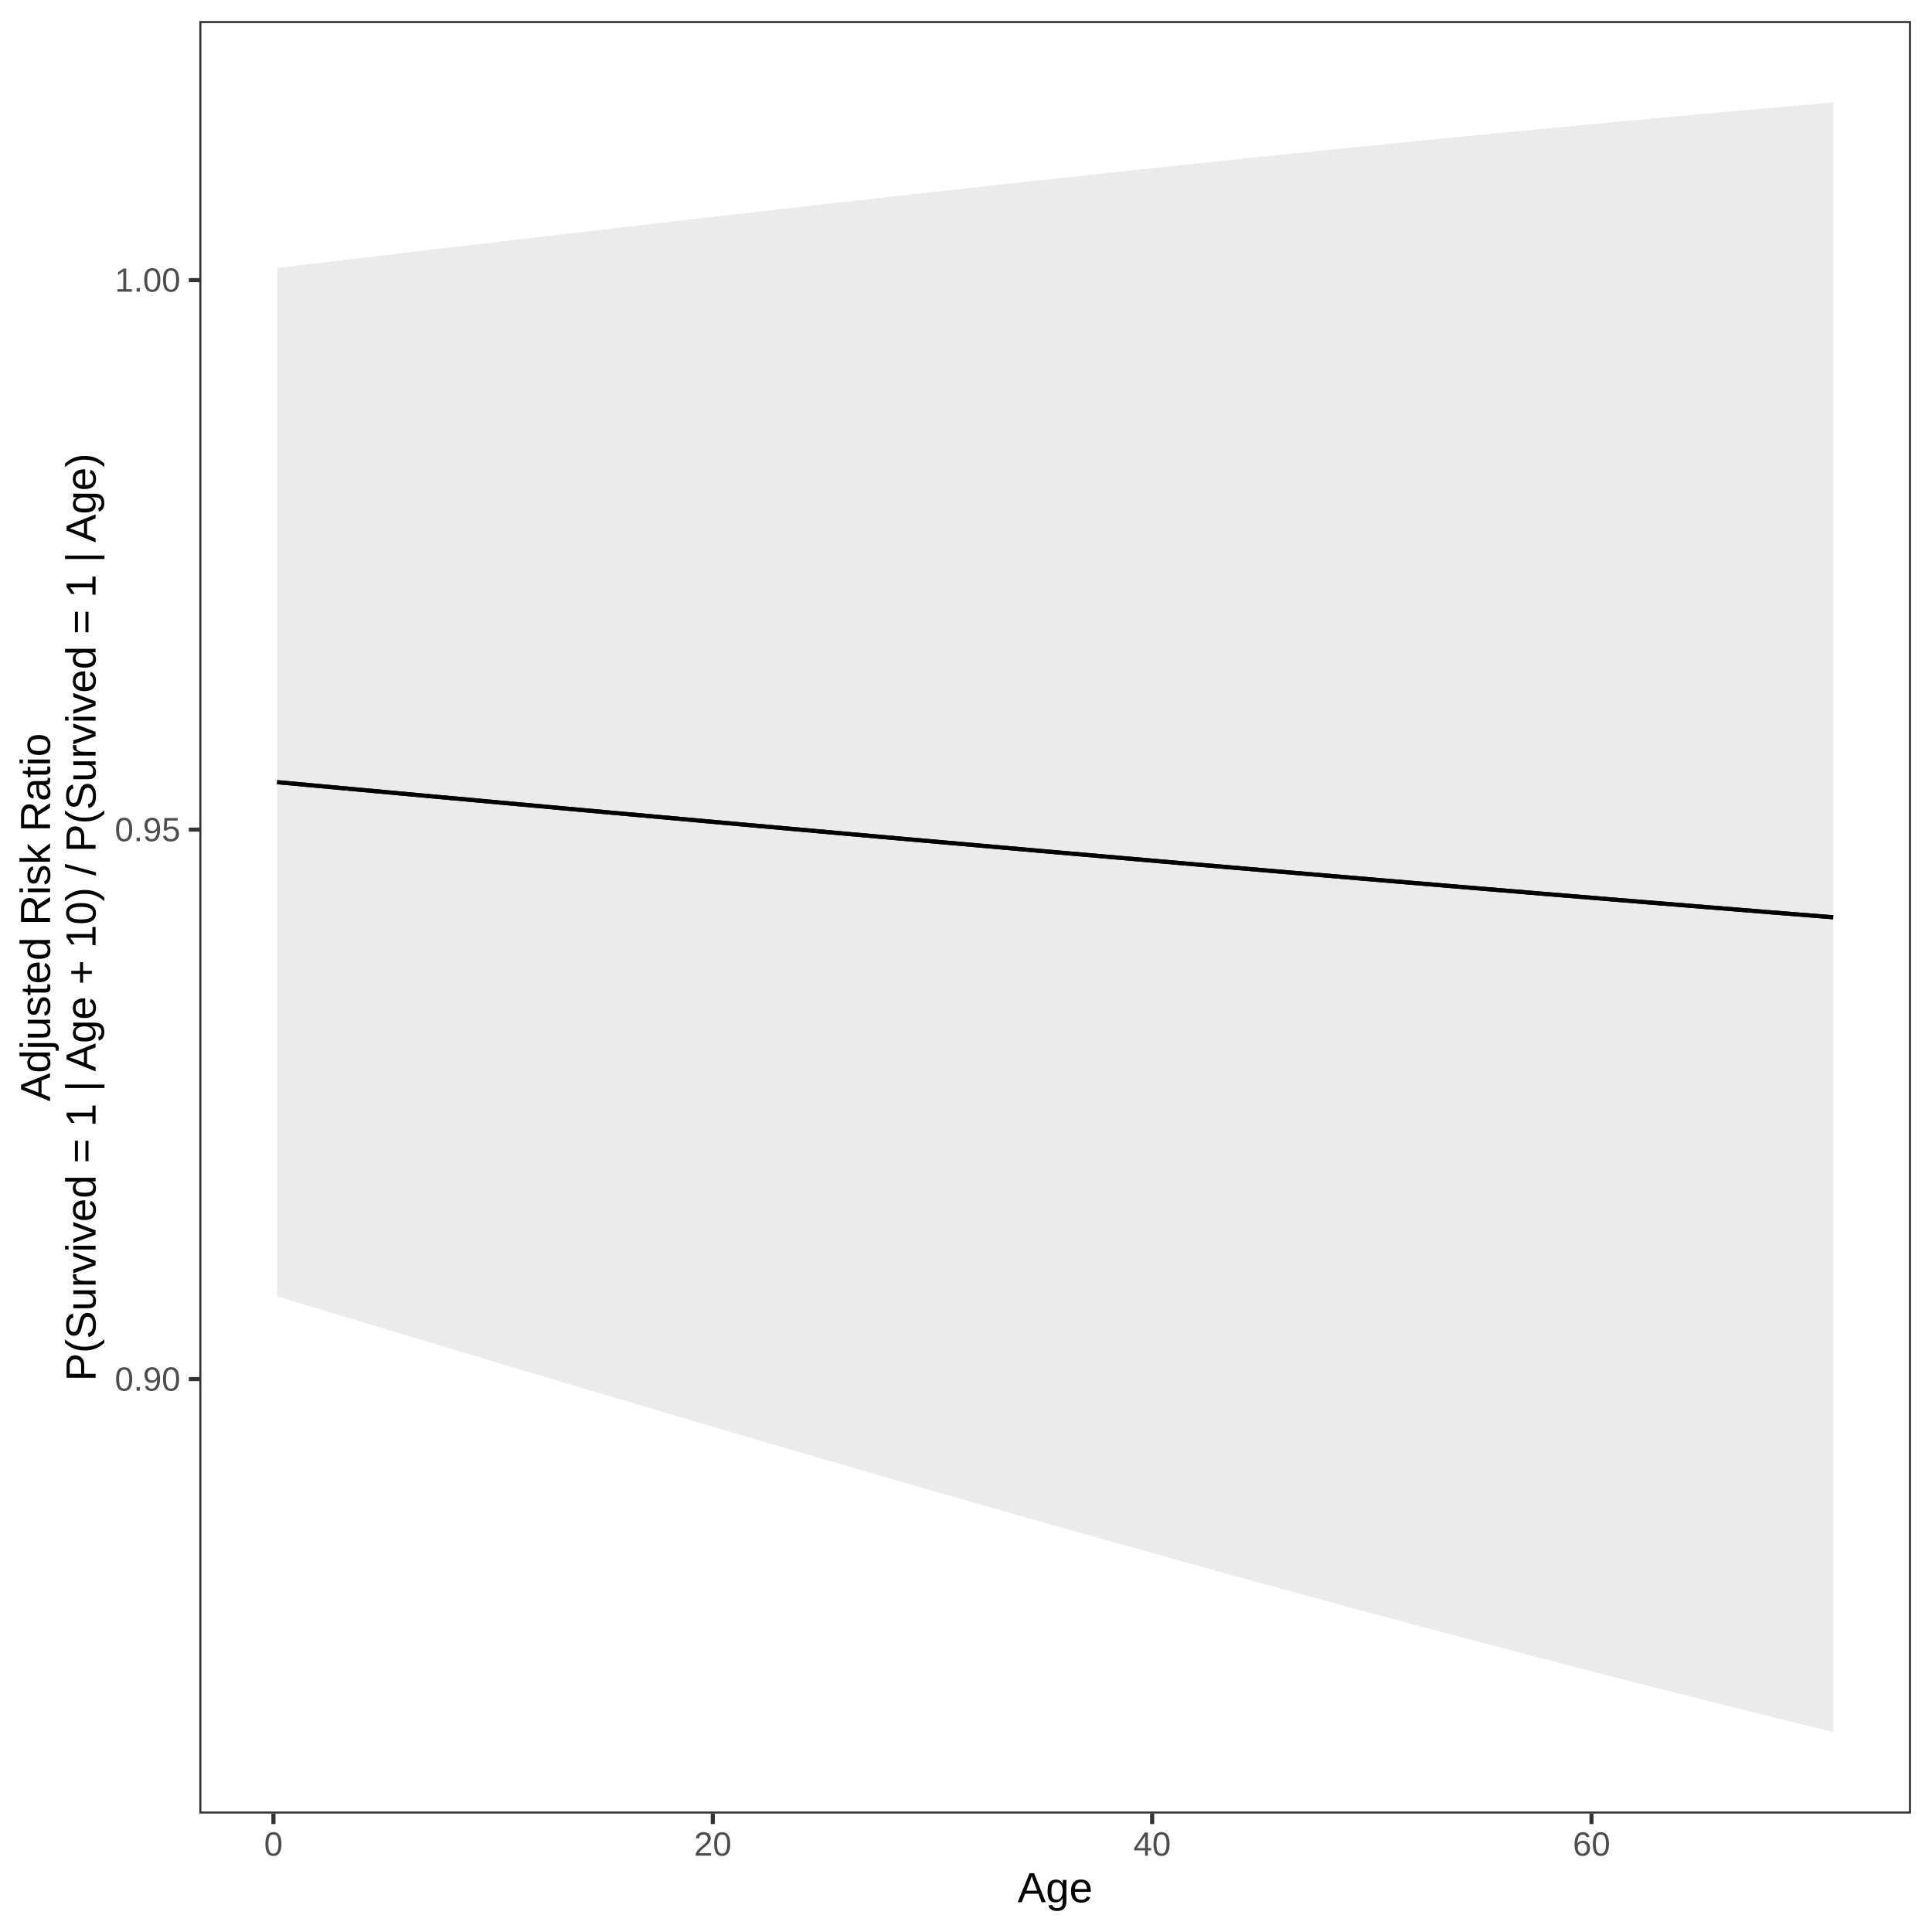
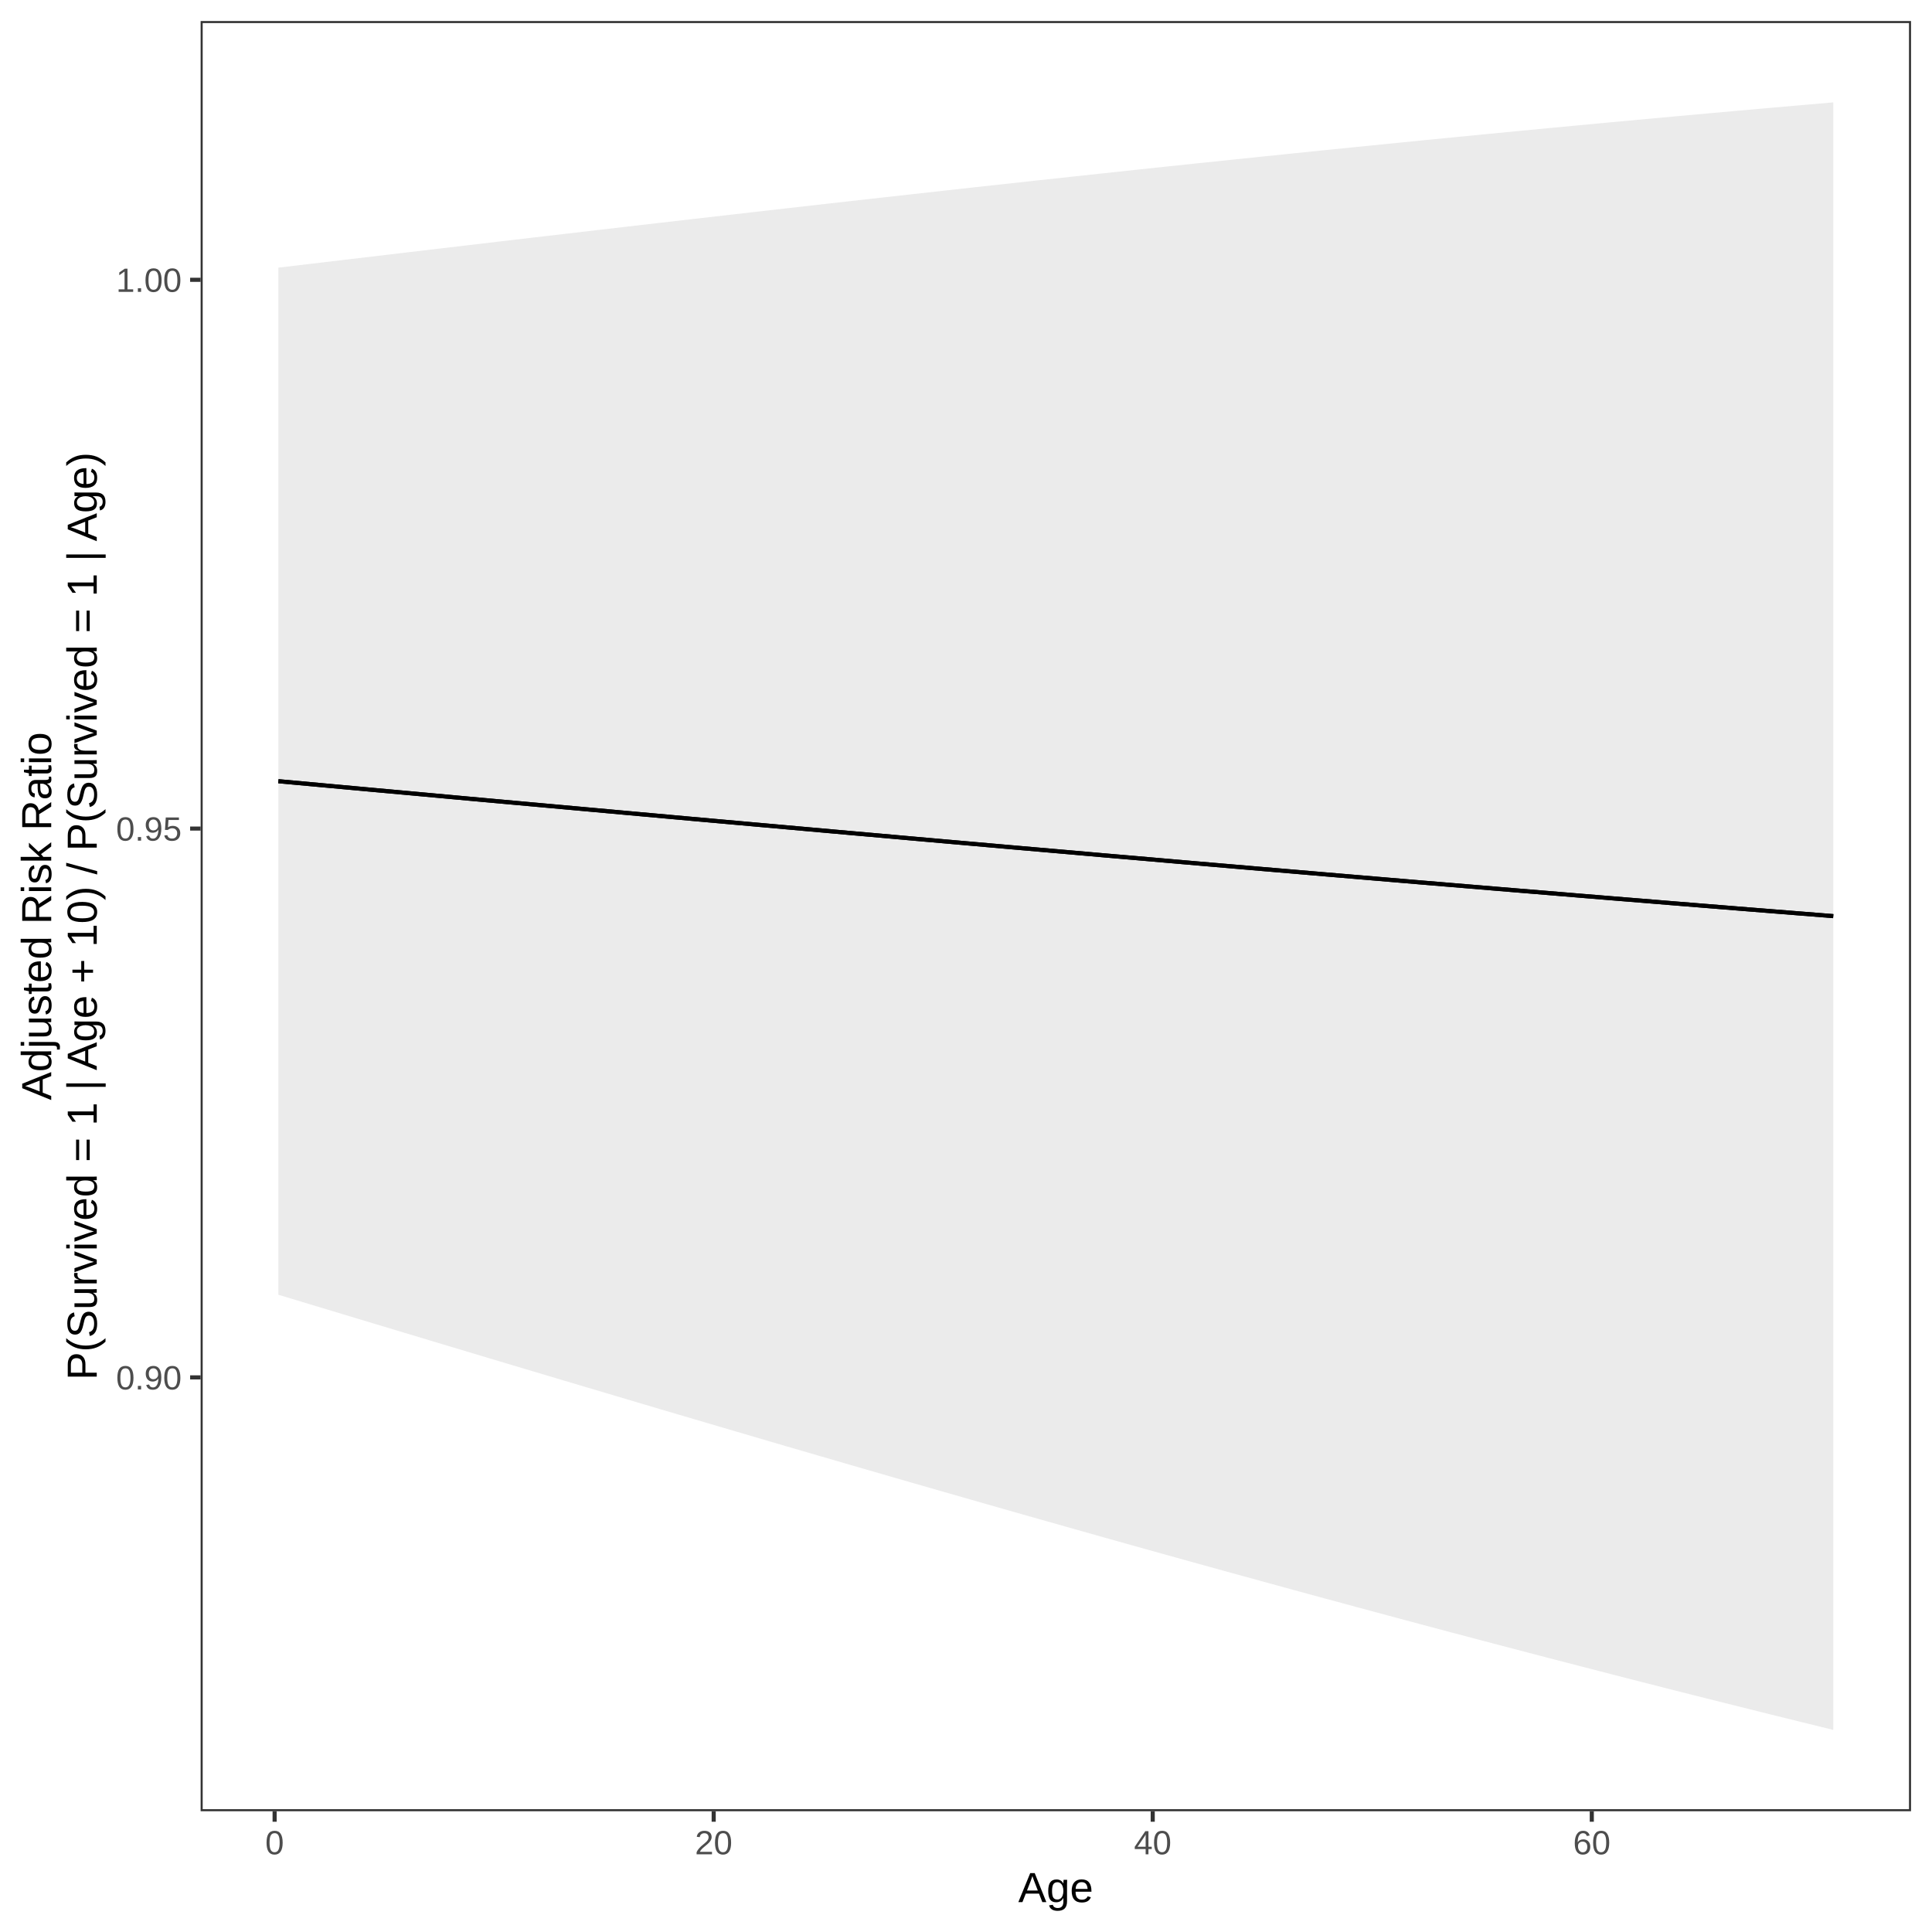
<svg xmlns="http://www.w3.org/2000/svg" width="504.00pt" height="504.00pt" viewBox="0 0 504.00 504.00">
  <g class="svglite">
    <defs>
      <style type="text/css">
    .svglite line, .svglite polyline, .svglite polygon, .svglite path, .svglite rect, .svglite circle {
      fill: none;
      stroke: #000000;
      stroke-linecap: round;
      stroke-linejoin: round;
      stroke-miterlimit: 10.00;
    }
    .svglite text {
      white-space: pre;
    }
    .svglite g.glyphgroup path {
      fill: inherit;
      stroke: none;
    }
  </style>
    </defs>
    <rect width="100%" height="100%" style="stroke: none; fill: #FFFFFF;" />
    <defs>
      <clipPath id="cpMC4wMHw1MDQuMDB8MC4wMHw1MDQuMDA=">
        <rect x="0.00" y="0.00" width="504.00" height="504.00" />
      </clipPath>
    </defs>
    <g clip-path="url(#cpMC4wMHw1MDQuMDB8MC4wMHw1MDQuMDA=)">
      <rect x="0.00" y="0.00" width="504.00" height="504.00" style="stroke-width: 1.07; stroke: #FFFFFF; fill: #FFFFFF;" />
    </g>
    <defs>
-       <clipPath id="cpNTIuMDB8NDk4LjUyfDUuNDh8NDczLjEw">
-         <rect x="52.00" y="5.48" width="446.52" height="467.62" />
+       <clipPath id="cpNTIuMzR8NDk4LjUyfDUuNDh8NDcyLjUw">
+         <rect x="52.34" y="5.48" width="446.19" height="467.02" />
      </clipPath>
    </defs>
-     <g clip-path="url(#cpNTIuMDB8NDk4LjUyfDUuNDh8NDczLjEw)">
-       <rect x="52.00" y="5.48" width="446.52" height="467.62" style="stroke-width: 1.07; stroke: none; fill: #FFFFFF;" />
-       <polygon points="72.30,69.90 80.58,68.92 88.87,67.94 97.15,66.96 105.44,65.97 113.72,65.00 122.01,64.02 130.29,63.05 138.57,62.08 146.86,61.11 155.14,60.14 163.43,59.18 171.71,58.22 179.99,57.27 188.28,56.31 196.56,55.37 204.85,54.42 213.13,53.48 221.42,52.55 229.70,51.62 237.98,50.69 246.27,49.77 254.55,48.86 262.84,47.95 271.12,47.05 279.40,46.15 287.69,45.26 295.97,44.37 304.26,43.49 312.54,42.62 320.83,41.75 329.11,40.89 337.39,40.04 345.68,39.20 353.96,38.36 362.25,37.53 370.53,36.70 378.81,35.89 387.10,35.08 395.38,34.28 403.67,33.49 411.95,32.70 420.24,31.93 428.52,31.16 436.80,30.40 445.09,29.65 453.37,28.91 461.66,28.18 469.94,27.45 478.22,26.73 478.22,451.85 469.94,449.81 461.66,447.76 453.37,445.70 445.09,443.62 436.80,441.52 428.52,439.41 420.24,437.29 411.95,435.15 403.67,433.00 395.38,430.84 387.10,428.66 378.81,426.47 370.53,424.26 362.25,422.04 353.96,419.81 345.68,417.57 337.39,415.31 329.11,413.05 320.83,410.77 312.54,408.47 304.26,406.17 295.97,403.86 287.69,401.53 279.40,399.20 271.12,396.85 262.84,394.49 254.55,392.13 246.27,389.75 237.98,387.37 229.70,384.97 221.42,382.57 213.13,380.16 204.85,377.74 196.56,375.31 188.28,372.88 179.99,370.44 171.71,367.99 163.43,365.53 155.14,363.07 146.86,360.60 138.57,358.13 130.29,355.65 122.01,353.17 113.72,350.68 105.44,348.19 97.15,345.69 88.87,343.19 80.58,340.69 72.30,338.18 " style="stroke-width: 0.00; stroke: none; stroke-linecap: butt; fill: #333333; fill-opacity: 0.10;" />
-       <polyline points="72.30,69.90 80.58,68.92 88.87,67.94 97.15,66.96 105.44,65.97 113.72,65.00 122.01,64.02 130.29,63.05 138.57,62.08 146.86,61.11 155.14,60.14 163.43,59.18 171.71,58.22 179.99,57.27 188.28,56.31 196.56,55.37 204.85,54.42 213.13,53.48 221.42,52.55 229.70,51.62 237.98,50.69 246.27,49.77 254.55,48.86 262.84,47.95 271.12,47.05 279.40,46.15 287.69,45.26 295.97,44.37 304.26,43.49 312.54,42.62 320.83,41.75 329.11,40.89 337.39,40.04 345.68,39.20 353.96,38.36 362.25,37.53 370.53,36.70 378.81,35.89 387.10,35.08 395.38,34.28 403.67,33.49 411.95,32.70 420.24,31.93 428.52,31.16 436.80,30.40 445.09,29.65 453.37,28.91 461.66,28.18 469.94,27.45 478.22,26.73 " style="stroke-width: 1.07; stroke: none; stroke-linecap: butt;" />
-       <polyline points="478.22,451.85 469.94,449.81 461.66,447.76 453.37,445.70 445.09,443.62 436.80,441.52 428.52,439.41 420.24,437.29 411.95,435.15 403.67,433.00 395.38,430.84 387.10,428.66 378.81,426.47 370.53,424.26 362.25,422.04 353.96,419.81 345.68,417.57 337.39,415.31 329.11,413.05 320.83,410.77 312.54,408.47 304.26,406.17 295.97,403.86 287.69,401.53 279.40,399.20 271.12,396.85 262.84,394.49 254.55,392.13 246.27,389.75 237.98,387.37 229.70,384.97 221.42,382.57 213.13,380.16 204.85,377.74 196.56,375.31 188.28,372.88 179.99,370.44 171.71,367.99 163.43,365.53 155.14,363.07 146.86,360.60 138.57,358.13 130.29,355.65 122.01,353.17 113.72,350.68 105.44,348.19 97.15,345.69 88.87,343.19 80.58,340.69 72.30,338.18 " style="stroke-width: 1.07; stroke: none; stroke-linecap: butt;" />
-       <polyline points="72.30,204.04 80.58,204.80 88.87,205.56 97.15,206.32 105.44,207.08 113.72,207.84 122.01,208.59 130.29,209.35 138.57,210.10 146.86,210.86 155.14,211.61 163.43,212.36 171.71,213.10 179.99,213.85 188.28,214.60 196.56,215.34 204.85,216.08 213.13,216.82 221.42,217.56 229.70,218.30 237.98,219.03 246.27,219.76 254.55,220.49 262.84,221.22 271.12,221.95 279.40,222.67 287.69,223.39 295.97,224.11 304.26,224.83 312.54,225.55 320.83,226.26 329.11,226.97 337.39,227.68 345.68,228.38 353.96,229.09 362.25,229.79 370.53,230.48 378.81,231.18 387.10,231.87 395.38,232.56 403.67,233.25 411.95,233.93 420.24,234.61 428.52,235.29 436.80,235.96 445.09,236.63 453.37,237.30 461.66,237.97 469.94,238.63 478.22,239.29 " style="stroke-width: 1.07; stroke-linecap: butt;" />
-       <polyline points="72.30,204.04 80.58,204.80 88.87,205.56 97.15,206.32 105.44,207.08 113.72,207.84 122.01,208.59 130.29,209.35 138.57,210.10 146.86,210.86 155.14,211.61 163.43,212.36 171.71,213.10 179.99,213.85 188.28,214.60 196.56,215.34 204.85,216.08 213.13,216.82 221.42,217.56 229.70,218.30 237.98,219.03 246.27,219.76 254.55,220.49 262.84,221.22 271.12,221.95 279.40,222.67 287.69,223.39 295.97,224.11 304.26,224.83 312.54,225.55 320.83,226.26 329.11,226.97 337.39,227.68 345.68,228.38 353.96,229.09 362.25,229.79 370.53,230.48 378.81,231.18 387.10,231.87 395.38,232.56 403.67,233.25 411.95,233.93 420.24,234.61 428.52,235.29 436.80,235.96 445.09,236.63 453.37,237.30 461.66,237.97 469.94,238.63 478.22,239.29 " style="stroke-width: 1.07; stroke-linecap: butt;" />
-       <rect x="52.00" y="5.48" width="446.52" height="467.62" style="stroke-width: 1.07; stroke: #333333;" />
+     <g clip-path="url(#cpNTIuMzR8NDk4LjUyfDUuNDh8NDcyLjUw)">
+       <rect x="52.34" y="5.48" width="446.19" height="467.02" style="stroke-width: 1.07; stroke: none; fill: #FFFFFF;" />
+       <polygon points="72.62,69.82 80.89,68.84 89.17,67.86 97.45,66.88 105.73,65.90 114.01,64.92 122.28,63.95 130.56,62.97 138.84,62.00 147.12,61.04 155.40,60.07 163.67,59.11 171.95,58.15 180.23,57.20 188.51,56.25 196.79,55.30 205.06,54.36 213.34,53.42 221.62,52.49 229.90,51.56 238.18,50.64 246.45,49.72 254.73,48.80 263.01,47.90 271.29,46.99 279.57,46.10 287.84,45.21 296.12,44.32 304.40,43.44 312.68,42.57 320.96,41.71 329.24,40.85 337.51,40.00 345.79,39.15 354.07,38.32 362.35,37.49 370.63,36.66 378.90,35.85 387.18,35.04 395.46,34.24 403.74,33.45 412.02,32.67 420.29,31.89 428.57,31.13 436.85,30.37 445.13,29.62 453.41,28.88 461.68,28.15 469.96,27.42 478.24,26.71 478.24,451.28 469.96,449.24 461.68,447.20 453.41,445.13 445.13,443.06 436.85,440.97 428.57,438.86 420.29,436.74 412.02,434.60 403.74,432.46 395.46,430.29 387.18,428.12 378.90,425.93 370.63,423.73 362.35,421.51 354.07,419.28 345.79,417.04 337.51,414.79 329.24,412.52 320.96,410.25 312.68,407.96 304.40,405.66 296.12,403.35 287.84,401.03 279.57,398.69 271.29,396.35 263.01,394.00 254.73,391.63 246.45,389.26 238.18,386.88 229.90,384.49 221.62,382.09 213.34,379.68 205.06,377.27 196.79,374.84 188.51,372.41 180.23,369.97 171.95,367.53 163.67,365.07 155.40,362.61 147.12,360.15 138.84,357.68 130.56,355.21 122.28,352.72 114.01,350.24 105.73,347.75 97.45,345.26 89.17,342.76 80.89,340.26 72.62,337.76 " style="stroke-width: 0.00; stroke: none; stroke-linecap: butt; fill: #333333; fill-opacity: 0.10;" />
+       <polyline points="72.62,69.82 80.89,68.84 89.17,67.86 97.45,66.88 105.73,65.90 114.01,64.92 122.28,63.95 130.56,62.97 138.84,62.00 147.12,61.04 155.40,60.07 163.67,59.11 171.95,58.15 180.23,57.20 188.51,56.25 196.79,55.30 205.06,54.36 213.34,53.42 221.62,52.49 229.90,51.56 238.18,50.64 246.45,49.72 254.73,48.80 263.01,47.90 271.29,46.99 279.57,46.10 287.84,45.21 296.12,44.32 304.40,43.44 312.68,42.57 320.96,41.71 329.24,40.85 337.51,40.00 345.79,39.15 354.07,38.32 362.35,37.49 370.63,36.66 378.90,35.85 387.18,35.04 395.46,34.24 403.74,33.45 412.02,32.67 420.29,31.89 428.57,31.13 436.85,30.37 445.13,29.62 453.41,28.88 461.68,28.15 469.96,27.42 478.24,26.71 " style="stroke-width: 1.07; stroke: none; stroke-linecap: butt;" />
+       <polyline points="478.24,451.28 469.96,449.24 461.68,447.20 453.41,445.13 445.13,443.06 436.85,440.97 428.57,438.86 420.29,436.74 412.02,434.60 403.74,432.46 395.46,430.29 387.18,428.12 378.90,425.93 370.63,423.73 362.35,421.51 354.07,419.28 345.79,417.04 337.51,414.79 329.24,412.52 320.96,410.25 312.68,407.96 304.40,405.66 296.12,403.35 287.84,401.03 279.57,398.69 271.29,396.35 263.01,394.00 254.73,391.63 246.45,389.26 238.18,386.88 229.90,384.49 221.62,382.09 213.34,379.68 205.06,377.27 196.79,374.84 188.51,372.41 180.23,369.97 171.95,367.53 163.67,365.07 155.40,362.61 147.12,360.15 138.84,357.68 130.56,355.21 122.28,352.72 114.01,350.24 105.73,347.75 97.45,345.26 89.17,342.76 80.89,340.26 72.62,337.76 " style="stroke-width: 1.07; stroke: none; stroke-linecap: butt;" />
+       <polyline points="72.62,203.79 80.89,204.55 89.17,205.31 97.45,206.07 105.73,206.82 114.01,207.58 122.28,208.34 130.56,209.09 138.84,209.84 147.12,210.59 155.40,211.34 163.67,212.09 171.95,212.84 180.23,213.59 188.51,214.33 196.79,215.07 205.06,215.81 213.34,216.55 221.62,217.29 229.90,218.02 238.18,218.76 246.45,219.49 254.73,220.22 263.01,220.95 271.29,221.67 279.57,222.39 287.84,223.12 296.12,223.83 304.40,224.55 312.68,225.27 320.96,225.98 329.24,226.69 337.51,227.39 345.79,228.10 354.07,228.80 362.35,229.50 370.63,230.20 378.90,230.89 387.18,231.58 395.46,232.27 403.74,232.95 412.02,233.64 420.29,234.32 428.57,234.99 436.85,235.67 445.13,236.34 453.41,237.01 461.68,237.67 469.96,238.33 478.24,238.99 " style="stroke-width: 1.07; stroke-linecap: butt;" />
+       <polyline points="72.62,203.79 80.89,204.55 89.17,205.31 97.45,206.07 105.73,206.82 114.01,207.58 122.28,208.34 130.56,209.09 138.84,209.84 147.12,210.59 155.40,211.34 163.67,212.09 171.95,212.84 180.23,213.59 188.51,214.33 196.79,215.07 205.06,215.81 213.34,216.55 221.62,217.29 229.90,218.02 238.18,218.76 246.45,219.49 254.73,220.22 263.01,220.95 271.29,221.67 279.57,222.39 287.84,223.12 296.12,223.83 304.40,224.55 312.68,225.27 320.96,225.98 329.24,226.69 337.51,227.39 345.79,228.10 354.07,228.80 362.35,229.50 370.63,230.20 378.90,230.89 387.18,231.58 395.46,232.27 403.74,232.95 412.02,233.64 420.29,234.32 428.57,234.99 436.85,235.67 445.13,236.34 453.41,237.01 461.68,237.67 469.96,238.33 478.24,238.99 " style="stroke-width: 1.07; stroke-linecap: butt;" />
+       <rect x="52.34" y="5.48" width="446.19" height="467.02" style="stroke-width: 1.07; stroke: #333333;" />
    </g>
    <g clip-path="url(#cpMC4wMHw1MDQuMDB8MC4wMHw1MDQuMDA=)">
-       <text x="47.07" y="362.80" text-anchor="end" style="font-size: 8.80px;fill: #4D4D4D; font-family: &quot;Arimo&quot;;" textLength="17.11px" lengthAdjust="spacingAndGlyphs">0.90</text>
-       <text x="47.07" y="219.45" text-anchor="end" style="font-size: 8.80px;fill: #4D4D4D; font-family: &quot;Arimo&quot;;" textLength="17.11px" lengthAdjust="spacingAndGlyphs">0.95</text>
-       <text x="47.07" y="76.10" text-anchor="end" style="font-size: 8.80px;fill: #4D4D4D; font-family: &quot;Arimo&quot;;" textLength="17.11px" lengthAdjust="spacingAndGlyphs">1.00</text>
-       <polyline points="49.26,359.77 52.00,359.77 " style="stroke-width: 1.07; stroke: #333333; stroke-linecap: butt;" />
-       <polyline points="49.26,216.42 52.00,216.42 " style="stroke-width: 1.07; stroke: #333333; stroke-linecap: butt;" />
-       <polyline points="49.26,73.07 52.00,73.07 " style="stroke-width: 1.07; stroke: #333333; stroke-linecap: butt;" />
-       <polyline points="71.33,475.84 71.33,473.10 " style="stroke-width: 1.07; stroke: #333333; stroke-linecap: butt;" />
-       <polyline points="185.95,475.84 185.95,473.10 " style="stroke-width: 1.07; stroke: #333333; stroke-linecap: butt;" />
-       <polyline points="300.56,475.84 300.56,473.10 " style="stroke-width: 1.07; stroke: #333333; stroke-linecap: butt;" />
-       <polyline points="415.18,475.84 415.18,473.10 " style="stroke-width: 1.07; stroke: #333333; stroke-linecap: butt;" />
-       <text x="71.33" y="484.09" text-anchor="middle" style="font-size: 8.80px;fill: #4D4D4D; font-family: &quot;Arimo&quot;;" textLength="4.89px" lengthAdjust="spacingAndGlyphs">0</text>
-       <text x="185.95" y="484.09" text-anchor="middle" style="font-size: 8.80px;fill: #4D4D4D; font-family: &quot;Arimo&quot;;" textLength="9.78px" lengthAdjust="spacingAndGlyphs">20</text>
-       <text x="300.56" y="484.09" text-anchor="middle" style="font-size: 8.80px;fill: #4D4D4D; font-family: &quot;Arimo&quot;;" textLength="9.78px" lengthAdjust="spacingAndGlyphs">40</text>
-       <text x="415.18" y="484.09" text-anchor="middle" style="font-size: 8.80px;fill: #4D4D4D; font-family: &quot;Arimo&quot;;" textLength="9.78px" lengthAdjust="spacingAndGlyphs">60</text>
-       <text x="275.26" y="496.23" text-anchor="middle" style="font-size: 11.00px; font-family: &quot;Arimo&quot;;" textLength="19.59px" lengthAdjust="spacingAndGlyphs">Age</text>
-       <text transform="translate(13.05,239.29) rotate(-90)" text-anchor="middle" style="font-size: 11.00px; font-family: &quot;Arimo&quot;;" textLength="96.03px" lengthAdjust="spacingAndGlyphs">Adjusted Risk Ratio</text>
-       <text transform="translate(24.93,239.29) rotate(-90)" text-anchor="middle" style="font-size: 11.00px; font-family: &quot;Arimo&quot;;" textLength="242.20px" lengthAdjust="spacingAndGlyphs">P(Survived = 1 | Age + 10) / P(Survived = 1 | Age)</text>
+       <text x="47.40" y="362.47" text-anchor="end" style="font-size: 8.80px;fill: #4D4D4D; font-family: &quot;Arial&quot;;" textLength="17.11px" lengthAdjust="spacingAndGlyphs">0.90</text>
+       <text x="47.40" y="219.30" text-anchor="end" style="font-size: 8.80px;fill: #4D4D4D; font-family: &quot;Arial&quot;;" textLength="17.11px" lengthAdjust="spacingAndGlyphs">0.95</text>
+       <text x="47.40" y="76.14" text-anchor="end" style="font-size: 8.80px;fill: #4D4D4D; font-family: &quot;Arial&quot;;" textLength="17.11px" lengthAdjust="spacingAndGlyphs">1.00</text>
+       <polyline points="49.60,359.32 52.34,359.32 " style="stroke-width: 1.07; stroke: #333333; stroke-linecap: butt;" />
+       <polyline points="49.60,216.15 52.34,216.15 " style="stroke-width: 1.07; stroke: #333333; stroke-linecap: butt;" />
+       <polyline points="49.60,72.99 52.34,72.99 " style="stroke-width: 1.07; stroke: #333333; stroke-linecap: butt;" />
+       <polyline points="71.64,475.24 71.64,472.50 " style="stroke-width: 1.07; stroke: #333333; stroke-linecap: butt;" />
+       <polyline points="186.18,475.24 186.18,472.50 " style="stroke-width: 1.07; stroke: #333333; stroke-linecap: butt;" />
+       <polyline points="300.71,475.24 300.71,472.50 " style="stroke-width: 1.07; stroke: #333333; stroke-linecap: butt;" />
+       <polyline points="415.25,475.24 415.25,472.50 " style="stroke-width: 1.07; stroke: #333333; stroke-linecap: butt;" />
+       <text x="71.64" y="483.74" text-anchor="middle" style="font-size: 8.80px;fill: #4D4D4D; font-family: &quot;Arial&quot;;" textLength="4.89px" lengthAdjust="spacingAndGlyphs">0</text>
+       <text x="186.18" y="483.74" text-anchor="middle" style="font-size: 8.80px;fill: #4D4D4D; font-family: &quot;Arial&quot;;" textLength="9.78px" lengthAdjust="spacingAndGlyphs">20</text>
+       <text x="300.71" y="483.74" text-anchor="middle" style="font-size: 8.80px;fill: #4D4D4D; font-family: &quot;Arial&quot;;" textLength="9.78px" lengthAdjust="spacingAndGlyphs">40</text>
+       <text x="415.25" y="483.74" text-anchor="middle" style="font-size: 8.80px;fill: #4D4D4D; font-family: &quot;Arial&quot;;" textLength="9.78px" lengthAdjust="spacingAndGlyphs">60</text>
+       <text x="275.43" y="496.20" text-anchor="middle" style="font-size: 11.00px; font-family: &quot;Arial&quot;;" textLength="19.59px" lengthAdjust="spacingAndGlyphs">Age</text>
+       <text transform="translate(13.36,238.99) rotate(-90)" text-anchor="middle" style="font-size: 11.00px; font-family: &quot;Arial&quot;;" textLength="96.03px" lengthAdjust="spacingAndGlyphs">Adjusted Risk Ratio</text>
+       <text transform="translate(25.24,238.99) rotate(-90)" text-anchor="middle" style="font-size: 11.00px; font-family: &quot;Arial&quot;;" textLength="242.20px" lengthAdjust="spacingAndGlyphs">P(Survived = 1 | Age + 10) / P(Survived = 1 | Age)</text>
    </g>
  </g>
</svg>
